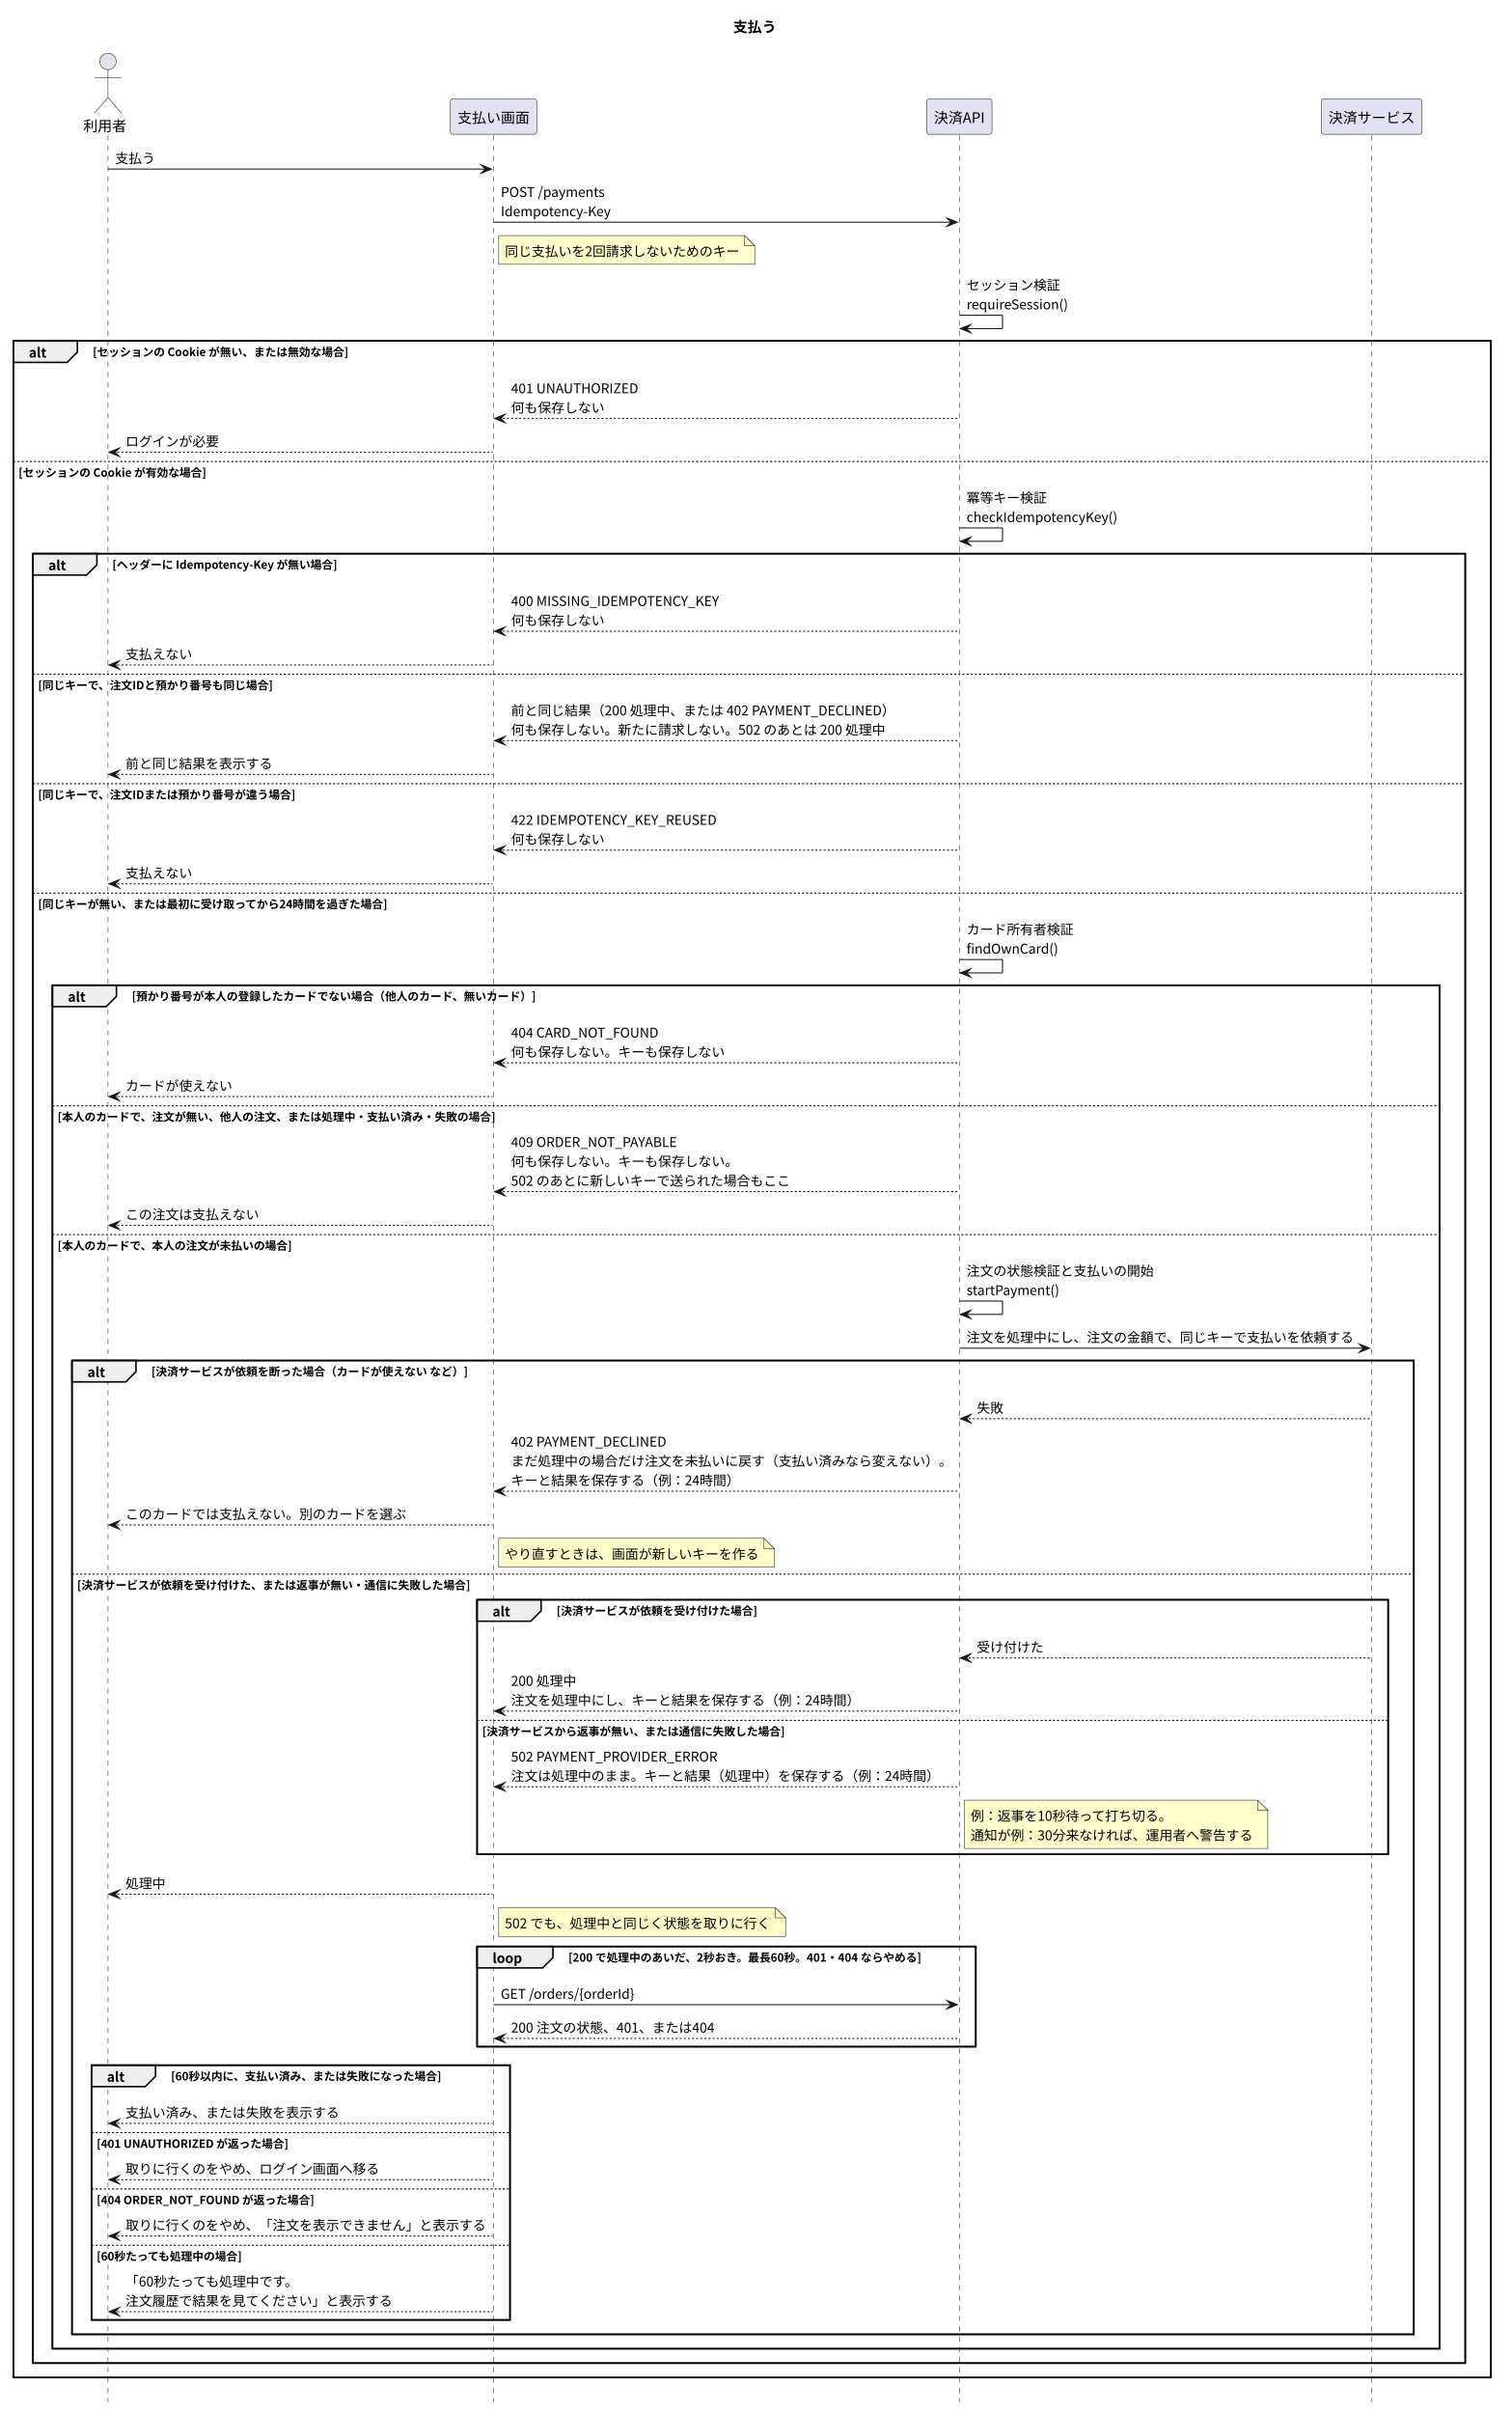
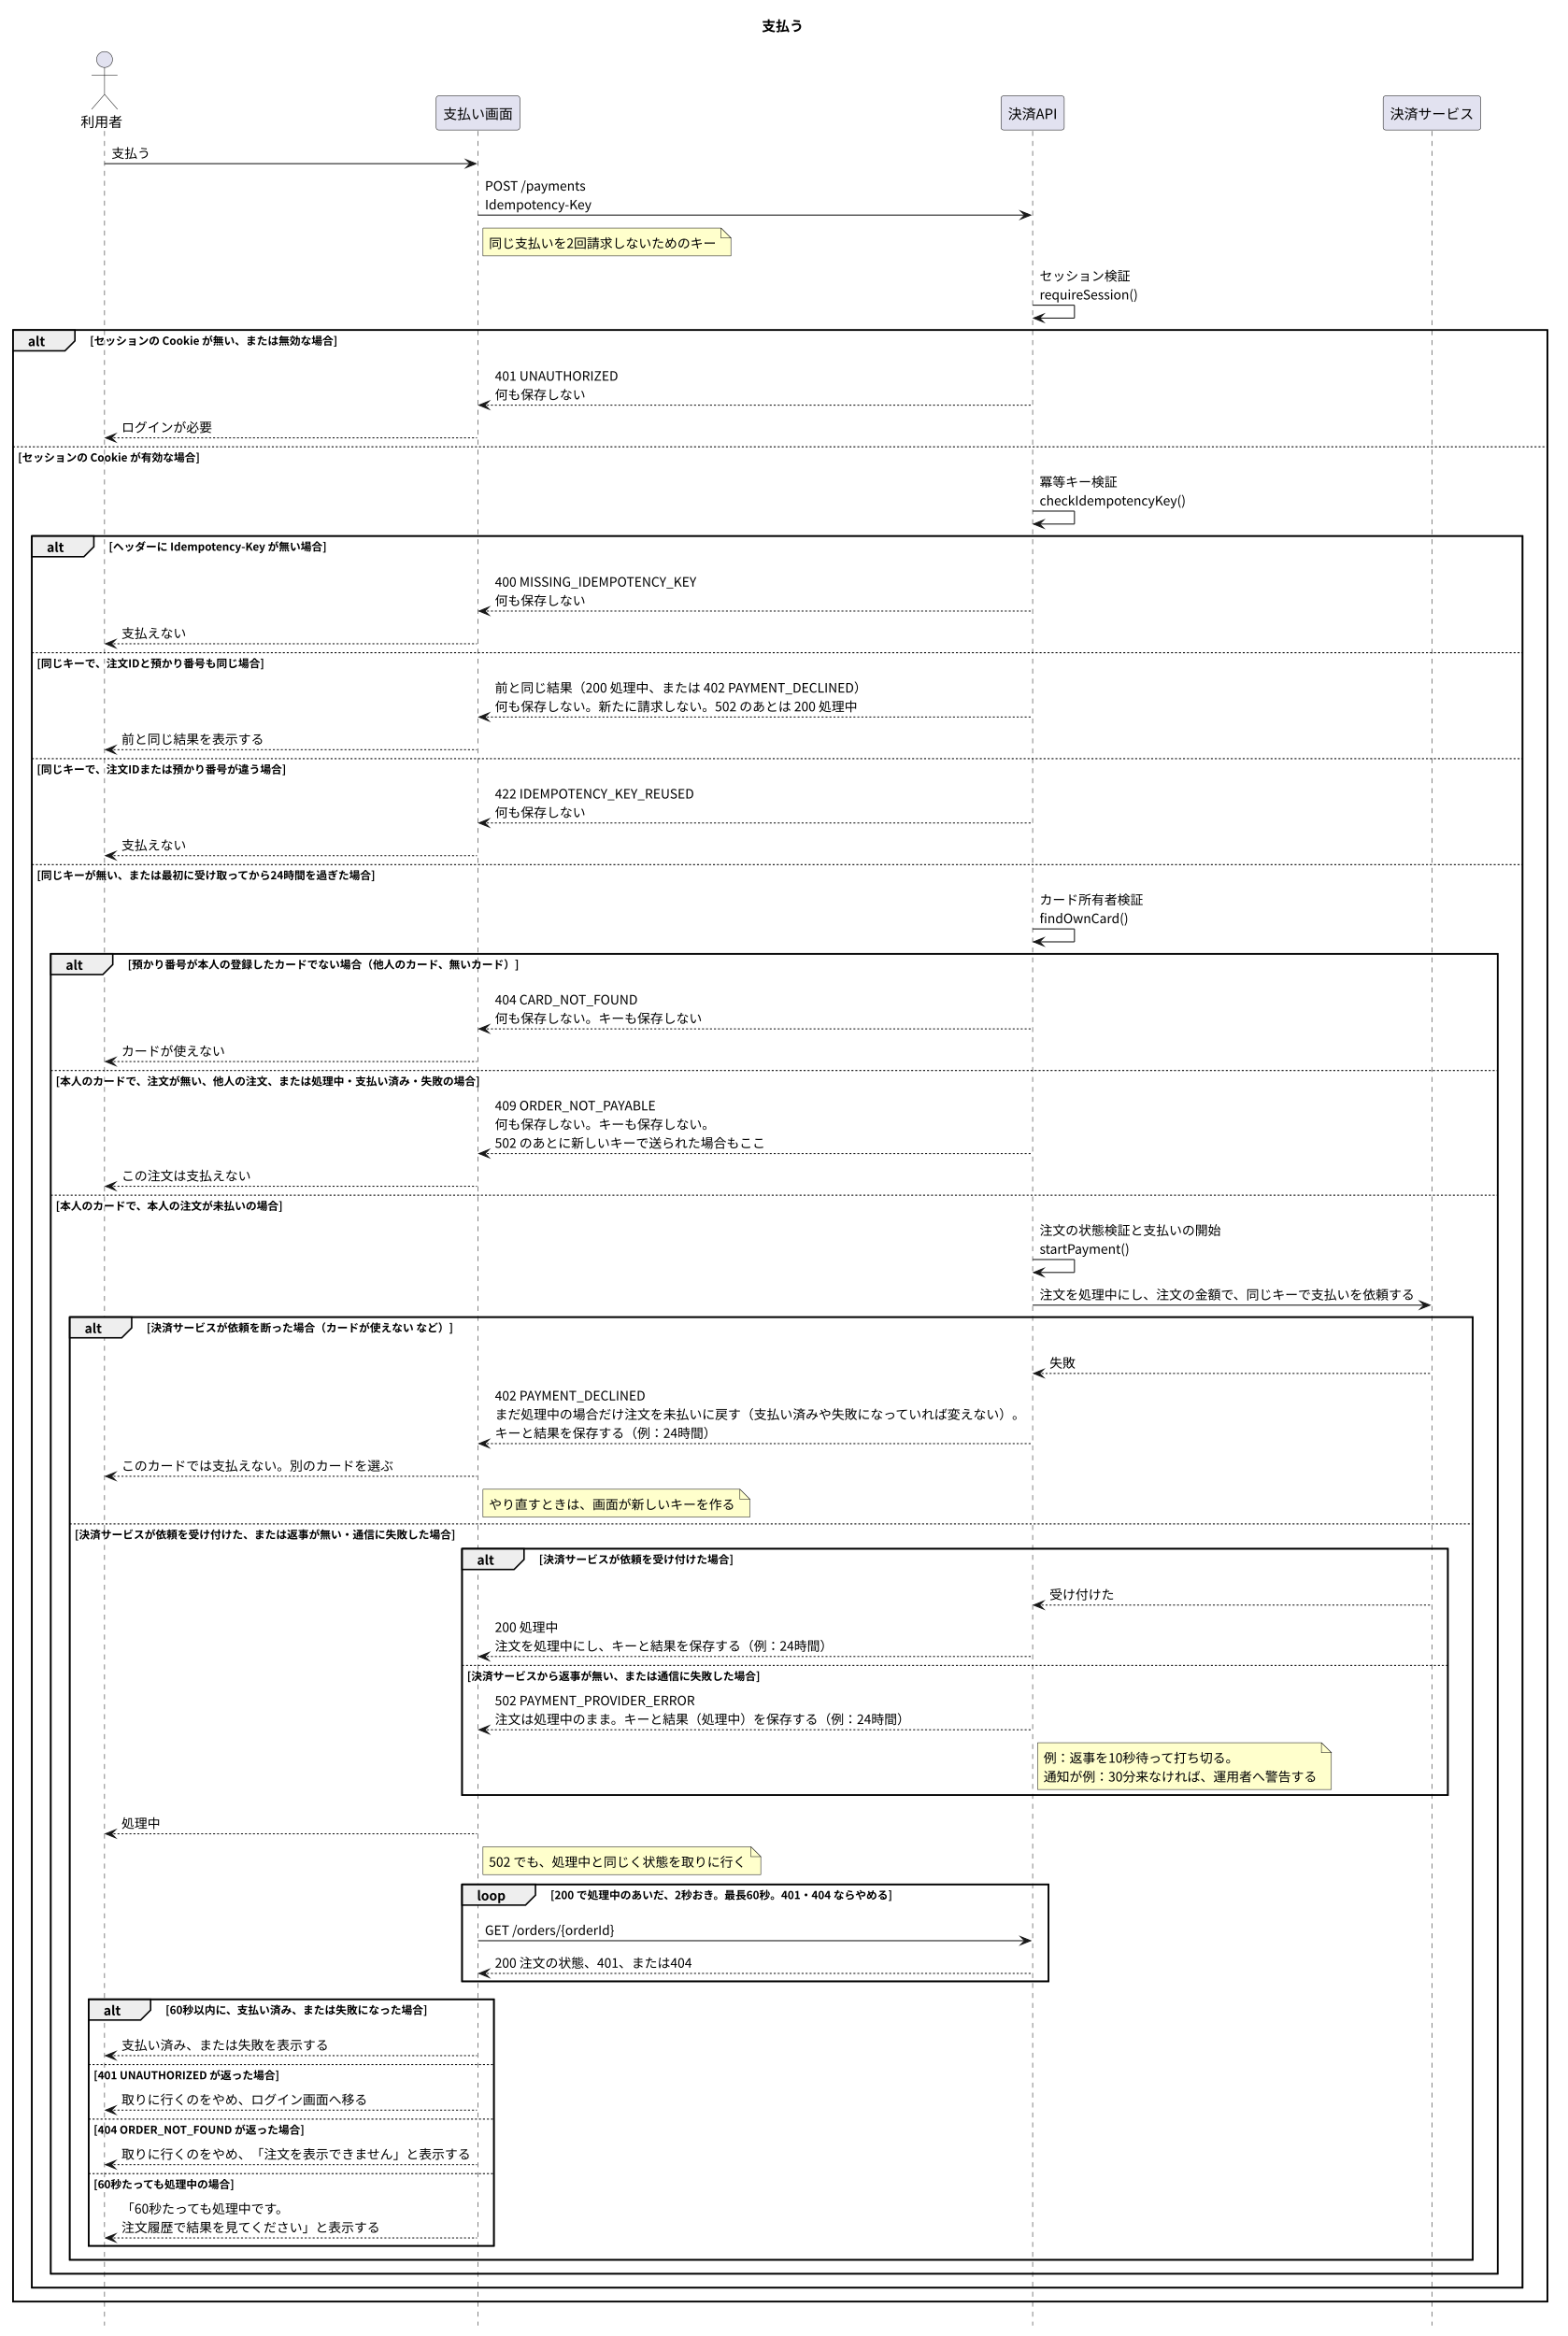
- <svg xmlns="http://www.w3.org/2000/svg" version="1.1" data-diagram-type="SEQUENCE" style="width:1470px;height:2346px;background:#FFFFFF;" width="1470px" height="2346px" viewBox="0 0 1470 2346" zoomAndPan="magnify" preserveAspectRatio="none" contentStyleType="text/css">
+ <svg xmlns="http://www.w3.org/2000/svg" version="1.1" data-diagram-type="SEQUENCE" style="width:1574px;height:2346px;background:#FFFFFF;" width="1574px" height="2346px" viewBox="0 0 1574 2346" zoomAndPan="magnify" preserveAspectRatio="none" contentStyleType="text/css">
  <defs />
  <g font-family="sans-serif" lengthAdjust="spacing">
    <g class="title" data-source-line="7">
-       <text x="713.001" y="31.24" fill="#000" font-size="14" textLength="42" font-weight="700" font-family="'Noto Sans CJK JP'">支払う</text>
-     </g>
-     <rect x="13" y="331.488" width="1437.001" height="1980.023" fill="none" style="stroke:#000;stroke-width:1.5;" />
-     <rect x="32" y="538.288" width="1393.001" height="1759.223" fill="none" style="stroke:#000;stroke-width:1.5;" />
-     <rect x="51" y="957.888" width="1349.001" height="1325.623" fill="none" style="stroke:#000;stroke-width:1.5;" />
-     <rect x="70" y="1322.735" width="1305.001" height="946.775" fill="none" style="stroke:#000;stroke-width:1.5;" />
-     <rect x="464" y="1555.359" width="886.001" height="247.448" fill="none" style="stroke:#000;stroke-width:1.5;" />
-     <rect x="464" y="1892.455" width="485" height="97.4" fill="none" style="stroke:#000;stroke-width:1.5;" />
+       <text x="765.001" y="31.24" fill="#000" font-size="14" textLength="42" font-weight="700" font-family="'Noto Sans CJK JP'">支払う</text>
+     </g>
+     <rect x="13" y="331.488" width="1541.001" height="1980.023" fill="none" style="stroke:#000;stroke-width:1.5;" />
+     <rect x="32" y="538.288" width="1497.001" height="1759.223" fill="none" style="stroke:#000;stroke-width:1.5;" />
+     <rect x="51" y="957.888" width="1453.001" height="1325.623" fill="none" style="stroke:#000;stroke-width:1.5;" />
+     <rect x="70" y="1322.735" width="1409.001" height="946.775" fill="none" style="stroke:#000;stroke-width:1.5;" />
+     <rect x="464" y="1555.359" width="990.001" height="247.448" fill="none" style="stroke:#000;stroke-width:1.5;" />
+     <rect x="464" y="1892.455" width="589" height="97.4" fill="none" style="stroke:#000;stroke-width:1.5;" />
    <rect x="89" y="2007.855" width="407" height="247.656" fill="none" style="stroke:#000;stroke-width:1.5;" />
    <g class="participant-lifeline" data-qualified-name="User" data-entity-uid="part1" id="part1-lifeline" data-source-line="9">
      <g>
        <rect x="101.5" y="131.544" width="8" height="2203.967" fill="#000" fill-opacity="0" />
        <line x1="105" y1="131.544" x2="105" y2="2335.511" style="stroke:#181818;stroke-width:0.5;stroke-dasharray:5,5;" />
      </g>
    </g>
    <g class="participant-lifeline" data-qualified-name="Screen" data-entity-uid="part2" id="part2-lifeline" data-source-line="10">
      <g>
        <rect x="476.5" y="131.544" width="8" height="2203.967" fill="#000" fill-opacity="0" />
        <line x1="480" y1="131.544" x2="480" y2="2335.511" style="stroke:#181818;stroke-width:0.5;stroke-dasharray:5,5;" />
      </g>
    </g>
    <g class="participant-lifeline" data-qualified-name="API" data-entity-uid="part3" id="part3-lifeline" data-source-line="11">
      <g>
-         <rect x="929.501" y="131.544" width="8" height="2203.967" fill="#000" fill-opacity="0" />
-         <line x1="933.001" y1="131.544" x2="933.001" y2="2335.511" style="stroke:#181818;stroke-width:0.5;stroke-dasharray:5,5;" />
+         <rect x="1033.501" y="131.544" width="8" height="2203.967" fill="#000" fill-opacity="0" />
+         <line x1="1037.001" y1="131.544" x2="1037.001" y2="2335.511" style="stroke:#181818;stroke-width:0.5;stroke-dasharray:5,5;" />
      </g>
    </g>
    <g class="participant-lifeline" data-qualified-name="PSP" data-entity-uid="part4" id="part4-lifeline" data-source-line="12">
      <g>
-         <rect x="1330.501" y="131.544" width="8" height="2203.967" fill="#000" fill-opacity="0" />
-         <line x1="1334.001" y1="131.544" x2="1334.001" y2="2335.511" style="stroke:#181818;stroke-width:0.5;stroke-dasharray:5,5;" />
+         <rect x="1434.501" y="131.544" width="8" height="2203.967" fill="#000" fill-opacity="0" />
+         <line x1="1438.001" y1="131.544" x2="1438.001" y2="2335.511" style="stroke:#181818;stroke-width:0.5;stroke-dasharray:5,5;" />
      </g>
    </g>
    <g class="participant participant-head" data-qualified-name="User" data-entity-uid="part1" id="part1-head" data-source-line="9">
      <text x="81" y="127.512" fill="#000" font-size="14" textLength="42" font-family="'Noto Sans CJK JP'">利用者</text>
      <ellipse cx="105" cy="59.772" rx="8" ry="8" fill="#E2E2F0" style="stroke:#181818;stroke-width:0.5;" />
      <path d="M105,67.772 L105,94.772 M92,75.772 L118,75.772 M105,94.772 L92,109.772 M105,94.772 L118,109.772" style="stroke:#181818;stroke-width:0.5;" fill="none" />
    </g>
    <g class="participant participant-head" data-qualified-name="Screen" data-entity-uid="part2" id="part2-head" data-source-line="10">
      <rect x="438" y="96.272" width="84" height="34.272" fill="#E2E2F0" style="stroke:#181818;stroke-width:0.5;" rx="2.5" ry="2.5" />
      <text x="445" y="119.512" fill="#000" font-size="14" textLength="70" font-family="'Noto Sans CJK JP'">支払い画面</text>
    </g>
    <g class="participant participant-head" data-qualified-name="API" data-entity-uid="part3" id="part3-head" data-source-line="11">
-       <rect x="901.263" y="96.272" width="63.476" height="34.272" fill="#E2E2F0" style="stroke:#181818;stroke-width:0.5;" rx="2.5" ry="2.5" />
-       <text x="908.263" y="119.512" fill="#000" font-size="14" textLength="49.476" font-family="'Noto Sans CJK JP'">決済API</text>
+       <rect x="1005.263" y="96.272" width="63.476" height="34.272" fill="#E2E2F0" style="stroke:#181818;stroke-width:0.5;" rx="2.5" ry="2.5" />
+       <text x="1012.263" y="119.512" fill="#000" font-size="14" textLength="49.476" font-family="'Noto Sans CJK JP'">決済API</text>
    </g>
    <g class="participant participant-head" data-qualified-name="PSP" data-entity-uid="part4" id="part4-head" data-source-line="12">
-       <rect x="1285.001" y="96.272" width="98" height="34.272" fill="#E2E2F0" style="stroke:#181818;stroke-width:0.5;" rx="2.5" ry="2.5" />
-       <text x="1292.001" y="119.512" fill="#000" font-size="14" textLength="84" font-family="'Noto Sans CJK JP'">決済サービス</text>
+       <rect x="1389.001" y="96.272" width="98" height="34.272" fill="#E2E2F0" style="stroke:#181818;stroke-width:0.5;" rx="2.5" ry="2.5" />
+       <text x="1396.001" y="119.512" fill="#000" font-size="14" textLength="84" font-family="'Noto Sans CJK JP'">決済サービス</text>
    </g>
    <g class="message" data-entity-1="part1" data-entity-2="part2" id="msg1" data-source-line="14">
      <polygon points="468,160.368,478,164.368,468,168.368,472,164.368" fill="#181818" style="stroke:#181818;stroke-width:1;stroke-linejoin:miter;stroke-miterlimit:10;" />
      <line x1="105" y1="164.368" x2="474" y2="164.368" style="stroke:#181818;stroke-width:1;" />
      <text x="112" y="158.624" fill="#000" font-size="13" textLength="39" font-family="'Noto Sans CJK JP'">支払う</text>
    </g>
    <g class="message" data-entity-1="part2" data-entity-2="part3" id="msg2" data-source-line="15">
-       <polygon points="921.001,212.016,931.001,216.016,921.001,220.016,925.001,216.016" fill="#181818" style="stroke:#181818;stroke-width:1;stroke-linejoin:miter;stroke-miterlimit:10;" />
-       <line x1="480" y1="216.016" x2="927.001" y2="216.016" style="stroke:#181818;stroke-width:1;" />
+       <polygon points="1025.001,212.016,1035.001,216.016,1025.001,220.016,1029.001,216.016" fill="#181818" style="stroke:#181818;stroke-width:1;stroke-linejoin:miter;stroke-miterlimit:10;" />
+       <line x1="480" y1="216.016" x2="1031.001" y2="216.016" style="stroke:#181818;stroke-width:1;" />
      <text x="487" y="191.448" fill="#000" font-size="13" textLength="101.725" font-family="'Noto Sans CJK JP'">POST /payments</text>
      <text x="487" y="210.272" fill="#000" font-size="13" textLength="107.367" font-family="'Noto Sans CJK JP'">Idempotency-Key</text>
    </g>
    <path d="M485,229.016 L485,257.016 L734,257.016 L734,239.016 L724,229.016 L485,229.016" style="stroke:#181818;stroke-width:0.5;" fill="#FFC" />
    <path d="M724,229.016 L724,239.016 L734,239.016 L724,229.016" style="stroke:#181818;stroke-width:0.5;" fill="#FFC" />
    <text x="491" y="249.096" fill="#000" font-size="13" textLength="228.215" font-family="'Noto Sans CJK JP'">同じ支払いを2回請求しないためのキー</text>
    <g class="message" data-entity-1="part3" data-entity-2="part3" id="msg3" data-source-line="17">
-       <line x1="933.001" y1="306.488" x2="975.001" y2="306.488" style="stroke:#181818;stroke-width:1;" />
-       <line x1="975.001" y1="306.488" x2="975.001" y2="319.488" style="stroke:#181818;stroke-width:1;" />
-       <line x1="934.001" y1="319.488" x2="975.001" y2="319.488" style="stroke:#181818;stroke-width:1;" />
-       <polygon points="944.001,315.488,934.001,319.488,944.001,323.488,940.001,319.488" fill="#181818" style="stroke:#181818;stroke-width:1;stroke-linejoin:miter;stroke-miterlimit:10;" />
-       <text x="940.001" y="281.92" fill="#000" font-size="13" textLength="91" font-family="'Noto Sans CJK JP'">セッション検証</text>
-       <text x="940.001" y="300.744" fill="#000" font-size="13" textLength="99.307" font-family="'Noto Sans CJK JP'">requireSession()</text>
+       <line x1="1037.001" y1="306.488" x2="1079.001" y2="306.488" style="stroke:#181818;stroke-width:1;" />
+       <line x1="1079.001" y1="306.488" x2="1079.001" y2="319.488" style="stroke:#181818;stroke-width:1;" />
+       <line x1="1038.001" y1="319.488" x2="1079.001" y2="319.488" style="stroke:#181818;stroke-width:1;" />
+       <polygon points="1048.001,315.488,1038.001,319.488,1048.001,323.488,1044.001,319.488" fill="#181818" style="stroke:#181818;stroke-width:1;stroke-linejoin:miter;stroke-miterlimit:10;" />
+       <text x="1044.001" y="281.92" fill="#000" font-size="13" textLength="91" font-family="'Noto Sans CJK JP'">セッション検証</text>
+       <text x="1044.001" y="300.744" fill="#000" font-size="13" textLength="99.307" font-family="'Noto Sans CJK JP'">requireSession()</text>
    </g>
    <path d="M13,331.488 L75.251,331.488 L75.251,342.312 L65.251,352.312 L13,352.312 L13,331.488" style="stroke:#000;stroke-width:1.5;" fill="#EEE" />
-     <rect x="13" y="331.488" width="1437.001" height="1980.023" fill="none" style="stroke:#000;stroke-width:1.5;" />
+     <rect x="13" y="331.488" width="1541.001" height="1980.023" fill="none" style="stroke:#000;stroke-width:1.5;" />
    <text x="28" y="347.568" fill="#000" font-size="13" textLength="17.251" font-weight="700" font-family="'Noto Sans CJK JP'">alt</text>
    <text x="90.251" y="346.248" fill="#000" font-size="11" textLength="248.675" font-weight="700" font-family="'Noto Sans CJK JP'">[セッションの Cookie が無い、または無効な場合]</text>
    <g class="message" data-entity-1="part3" data-entity-2="part2" id="msg4" data-source-line="19">
      <polygon points="491,402.888,481,406.888,491,410.888,487,406.888" fill="#181818" style="stroke:#181818;stroke-width:1;stroke-linejoin:miter;stroke-miterlimit:10;" />
-       <line x1="485" y1="406.888" x2="932.001" y2="406.888" style="stroke:#181818;stroke-width:1;stroke-dasharray:2,2;" />
+       <line x1="485" y1="406.888" x2="1036.001" y2="406.888" style="stroke:#181818;stroke-width:1;stroke-dasharray:2,2;" />
      <text x="497" y="382.32" fill="#000" font-size="13" textLength="124.007" font-family="'Noto Sans CJK JP'">401 UNAUTHORIZED</text>
      <text x="497" y="401.144" fill="#000" font-size="13" textLength="91" font-family="'Noto Sans CJK JP'">何も保存しない</text>
    </g>
    <g class="message" data-entity-1="part2" data-entity-2="part1" id="msg5" data-source-line="20">
      <polygon points="116,435.712,106,439.712,116,443.712,112,439.712" fill="#181818" style="stroke:#181818;stroke-width:1;stroke-linejoin:miter;stroke-miterlimit:10;" />
      <line x1="110" y1="439.712" x2="479" y2="439.712" style="stroke:#181818;stroke-width:1;stroke-dasharray:2,2;" />
      <text x="122" y="433.968" fill="#000" font-size="13" textLength="91" font-family="'Noto Sans CJK JP'">ログインが必要</text>
    </g>
-     <line x1="13" y1="448.712" x2="1450.001" y2="448.712" style="stroke:#000;stroke-width:1;stroke-dasharray:2,2;" />
+     <line x1="13" y1="448.712" x2="1554.001" y2="448.712" style="stroke:#000;stroke-width:1;stroke-dasharray:2,2;" />
    <text x="18" y="463.472" fill="#000" font-size="11" textLength="182.676" font-weight="700" font-family="'Noto Sans CJK JP'">[セッションの Cookie が有効な場合]</text>
    <g class="message" data-entity-1="part3" data-entity-2="part3" id="msg6" data-source-line="22">
-       <line x1="933.001" y1="513.288" x2="975.001" y2="513.288" style="stroke:#181818;stroke-width:1;" />
-       <line x1="975.001" y1="513.288" x2="975.001" y2="526.288" style="stroke:#181818;stroke-width:1;" />
-       <line x1="934.001" y1="526.288" x2="975.001" y2="526.288" style="stroke:#181818;stroke-width:1;" />
-       <polygon points="944.001,522.288,934.001,526.288,944.001,530.288,940.001,526.288" fill="#181818" style="stroke:#181818;stroke-width:1;stroke-linejoin:miter;stroke-miterlimit:10;" />
-       <text x="940.001" y="488.72" fill="#000" font-size="13" textLength="78" font-family="'Noto Sans CJK JP'">冪等キー検証</text>
-       <text x="940.001" y="507.544" fill="#000" font-size="13" textLength="147.173" font-family="'Noto Sans CJK JP'">checkIdempotencyKey()</text>
+       <line x1="1037.001" y1="513.288" x2="1079.001" y2="513.288" style="stroke:#181818;stroke-width:1;" />
+       <line x1="1079.001" y1="513.288" x2="1079.001" y2="526.288" style="stroke:#181818;stroke-width:1;" />
+       <line x1="1038.001" y1="526.288" x2="1079.001" y2="526.288" style="stroke:#181818;stroke-width:1;" />
+       <polygon points="1048.001,522.288,1038.001,526.288,1048.001,530.288,1044.001,526.288" fill="#181818" style="stroke:#181818;stroke-width:1;stroke-linejoin:miter;stroke-miterlimit:10;" />
+       <text x="1044.001" y="488.72" fill="#000" font-size="13" textLength="78" font-family="'Noto Sans CJK JP'">冪等キー検証</text>
+       <text x="1044.001" y="507.544" fill="#000" font-size="13" textLength="147.173" font-family="'Noto Sans CJK JP'">checkIdempotencyKey()</text>
    </g>
    <path d="M32,538.288 L94.251,538.288 L94.251,549.112 L84.251,559.112 L32,559.112 L32,538.288" style="stroke:#000;stroke-width:1.5;" fill="#EEE" />
-     <rect x="32" y="538.288" width="1393.001" height="1759.223" fill="none" style="stroke:#000;stroke-width:1.5;" />
+     <rect x="32" y="538.288" width="1497.001" height="1759.223" fill="none" style="stroke:#000;stroke-width:1.5;" />
    <text x="47" y="554.368" fill="#000" font-size="13" textLength="17.251" font-weight="700" font-family="'Noto Sans CJK JP'">alt</text>
    <text x="109.251" y="553.048" fill="#000" font-size="11" textLength="219.492" font-weight="700" font-family="'Noto Sans CJK JP'">[ヘッダーに Idempotency-Key が無い場合]</text>
    <g class="message" data-entity-1="part3" data-entity-2="part2" id="msg7" data-source-line="24">
      <polygon points="491,609.688,481,613.688,491,617.688,487,613.688" fill="#181818" style="stroke:#181818;stroke-width:1;stroke-linejoin:miter;stroke-miterlimit:10;" />
-       <line x1="485" y1="613.688" x2="932.001" y2="613.688" style="stroke:#181818;stroke-width:1;stroke-dasharray:2,2;" />
+       <line x1="485" y1="613.688" x2="1036.001" y2="613.688" style="stroke:#181818;stroke-width:1;stroke-dasharray:2,2;" />
      <text x="497" y="589.12" fill="#000" font-size="13" textLength="202.956" font-family="'Noto Sans CJK JP'">400 MISSING_IDEMPOTENCY_KEY</text>
      <text x="497" y="607.944" fill="#000" font-size="13" textLength="91" font-family="'Noto Sans CJK JP'">何も保存しない</text>
    </g>
    <g class="message" data-entity-1="part2" data-entity-2="part1" id="msg8" data-source-line="25">
      <polygon points="116,642.512,106,646.512,116,650.512,112,646.512" fill="#181818" style="stroke:#181818;stroke-width:1;stroke-linejoin:miter;stroke-miterlimit:10;" />
      <line x1="110" y1="646.512" x2="479" y2="646.512" style="stroke:#181818;stroke-width:1;stroke-dasharray:2,2;" />
      <text x="122" y="640.768" fill="#000" font-size="13" textLength="65" font-family="'Noto Sans CJK JP'">支払えない</text>
    </g>
-     <line x1="32" y1="655.512" x2="1425.001" y2="655.512" style="stroke:#000;stroke-width:1;stroke-dasharray:2,2;" />
+     <line x1="32" y1="655.512" x2="1529.001" y2="655.512" style="stroke:#000;stroke-width:1;stroke-dasharray:2,2;" />
    <text x="37" y="670.272" fill="#000" font-size="11" textLength="228.798" font-weight="700" font-family="'Noto Sans CJK JP'">[同じキーで、注文IDと預かり番号も同じ場合]</text>
    <g class="message" data-entity-1="part3" data-entity-2="part2" id="msg9" data-source-line="27">
      <polygon points="491,716.088,481,720.088,491,724.088,487,720.088" fill="#181818" style="stroke:#181818;stroke-width:1;stroke-linejoin:miter;stroke-miterlimit:10;" />
-       <line x1="485" y1="720.088" x2="932.001" y2="720.088" style="stroke:#181818;stroke-width:1;stroke-dasharray:2,2;" />
+       <line x1="485" y1="720.088" x2="1036.001" y2="720.088" style="stroke:#181818;stroke-width:1;stroke-dasharray:2,2;" />
      <text x="497" y="695.52" fill="#000" font-size="13" textLength="374.491" font-family="'Noto Sans CJK JP'">前と同じ結果（200 処理中、または 402 PAYMENT_DECLINED）</text>
      <text x="497" y="714.344" fill="#000" font-size="13" textLength="364.026" font-family="'Noto Sans CJK JP'">何も保存しない。新たに請求しない。502 のあとは 200 処理中</text>
    </g>
    <g class="message" data-entity-1="part2" data-entity-2="part1" id="msg10" data-source-line="28">
      <polygon points="116,748.912,106,752.912,116,756.912,112,752.912" fill="#181818" style="stroke:#181818;stroke-width:1;stroke-linejoin:miter;stroke-miterlimit:10;" />
      <line x1="110" y1="752.912" x2="479" y2="752.912" style="stroke:#181818;stroke-width:1;stroke-dasharray:2,2;" />
      <text x="122" y="747.168" fill="#000" font-size="13" textLength="143" font-family="'Noto Sans CJK JP'">前と同じ結果を表示する</text>
    </g>
-     <line x1="32" y1="761.912" x2="1425.001" y2="761.912" style="stroke:#000;stroke-width:1;stroke-dasharray:2,2;" />
+     <line x1="32" y1="761.912" x2="1529.001" y2="761.912" style="stroke:#000;stroke-width:1;stroke-dasharray:2,2;" />
    <text x="37" y="776.672" fill="#000" font-size="11" textLength="250.798" font-weight="700" font-family="'Noto Sans CJK JP'">[同じキーで、注文IDまたは預かり番号が違う場合]</text>
    <g class="message" data-entity-1="part3" data-entity-2="part2" id="msg11" data-source-line="30">
      <polygon points="491,822.488,481,826.488,491,830.488,487,826.488" fill="#181818" style="stroke:#181818;stroke-width:1;stroke-linejoin:miter;stroke-miterlimit:10;" />
-       <line x1="485" y1="826.488" x2="932.001" y2="826.488" style="stroke:#181818;stroke-width:1;stroke-dasharray:2,2;" />
+       <line x1="485" y1="826.488" x2="1036.001" y2="826.488" style="stroke:#181818;stroke-width:1;stroke-dasharray:2,2;" />
      <text x="497" y="801.92" fill="#000" font-size="13" textLength="200.564" font-family="'Noto Sans CJK JP'">422 IDEMPOTENCY_KEY_REUSED</text>
      <text x="497" y="820.744" fill="#000" font-size="13" textLength="91" font-family="'Noto Sans CJK JP'">何も保存しない</text>
    </g>
    <g class="message" data-entity-1="part2" data-entity-2="part1" id="msg12" data-source-line="31">
      <polygon points="116,855.312,106,859.312,116,863.312,112,859.312" fill="#181818" style="stroke:#181818;stroke-width:1;stroke-linejoin:miter;stroke-miterlimit:10;" />
      <line x1="110" y1="859.312" x2="479" y2="859.312" style="stroke:#181818;stroke-width:1;stroke-dasharray:2,2;" />
      <text x="122" y="853.568" fill="#000" font-size="13" textLength="65" font-family="'Noto Sans CJK JP'">支払えない</text>
    </g>
-     <line x1="32" y1="868.312" x2="1425.001" y2="868.312" style="stroke:#000;stroke-width:1;stroke-dasharray:2,2;" />
+     <line x1="32" y1="868.312" x2="1529.001" y2="868.312" style="stroke:#000;stroke-width:1;stroke-dasharray:2,2;" />
    <text x="37" y="883.071" fill="#000" font-size="11" textLength="340.294" font-weight="700" font-family="'Noto Sans CJK JP'">[同じキーが無い、または最初に受け取ってから24時間を過ぎた場合]</text>
    <g class="message" data-entity-1="part3" data-entity-2="part3" id="msg13" data-source-line="33">
-       <line x1="933.001" y1="932.888" x2="975.001" y2="932.888" style="stroke:#181818;stroke-width:1;" />
-       <line x1="975.001" y1="932.888" x2="975.001" y2="945.888" style="stroke:#181818;stroke-width:1;" />
-       <line x1="934.001" y1="945.888" x2="975.001" y2="945.888" style="stroke:#181818;stroke-width:1;" />
-       <polygon points="944.001,941.888,934.001,945.888,944.001,949.888,940.001,945.888" fill="#181818" style="stroke:#181818;stroke-width:1;stroke-linejoin:miter;stroke-miterlimit:10;" />
-       <text x="940.001" y="908.319" fill="#000" font-size="13" textLength="104" font-family="'Noto Sans CJK JP'">カード所有者検証</text>
-       <text x="940.001" y="927.144" fill="#000" font-size="13" textLength="89.297" font-family="'Noto Sans CJK JP'">findOwnCard()</text>
+       <line x1="1037.001" y1="932.888" x2="1079.001" y2="932.888" style="stroke:#181818;stroke-width:1;" />
+       <line x1="1079.001" y1="932.888" x2="1079.001" y2="945.888" style="stroke:#181818;stroke-width:1;" />
+       <line x1="1038.001" y1="945.888" x2="1079.001" y2="945.888" style="stroke:#181818;stroke-width:1;" />
+       <polygon points="1048.001,941.888,1038.001,945.888,1048.001,949.888,1044.001,945.888" fill="#181818" style="stroke:#181818;stroke-width:1;stroke-linejoin:miter;stroke-miterlimit:10;" />
+       <text x="1044.001" y="908.319" fill="#000" font-size="13" textLength="104" font-family="'Noto Sans CJK JP'">カード所有者検証</text>
+       <text x="1044.001" y="927.144" fill="#000" font-size="13" textLength="89.297" font-family="'Noto Sans CJK JP'">findOwnCard()</text>
    </g>
    <path d="M51,957.888 L113.251,957.888 L113.251,968.712 L103.251,978.712 L51,978.712 L51,957.888" style="stroke:#000;stroke-width:1.5;" fill="#EEE" />
-     <rect x="51" y="957.888" width="1349.001" height="1325.623" fill="none" style="stroke:#000;stroke-width:1.5;" />
+     <rect x="51" y="957.888" width="1453.001" height="1325.623" fill="none" style="stroke:#000;stroke-width:1.5;" />
    <text x="66" y="973.968" fill="#000" font-size="13" textLength="17.251" font-weight="700" font-family="'Noto Sans CJK JP'">alt</text>
    <text x="128.251" y="972.647" fill="#000" font-size="11" textLength="393.313" font-weight="700" font-family="'Noto Sans CJK JP'">[預かり番号が本人の登録したカードでない場合（他人のカード、無いカード）]</text>
    <g class="message" data-entity-1="part3" data-entity-2="part2" id="msg14" data-source-line="35">
      <polygon points="491,1029.287,481,1033.287,491,1037.287,487,1033.287" fill="#181818" style="stroke:#181818;stroke-width:1;stroke-linejoin:miter;stroke-miterlimit:10;" />
-       <line x1="485" y1="1033.287" x2="932.001" y2="1033.287" style="stroke:#181818;stroke-width:1;stroke-dasharray:2,2;" />
+       <line x1="485" y1="1033.287" x2="1036.001" y2="1033.287" style="stroke:#181818;stroke-width:1;stroke-dasharray:2,2;" />
      <text x="497" y="1008.719" fill="#000" font-size="13" textLength="143.858" font-family="'Noto Sans CJK JP'">404 CARD_NOT_FOUND</text>
      <text x="497" y="1027.543" fill="#000" font-size="13" textLength="208" font-family="'Noto Sans CJK JP'">何も保存しない。キーも保存しない</text>
    </g>
    <g class="message" data-entity-1="part2" data-entity-2="part1" id="msg15" data-source-line="36">
      <polygon points="116,1062.111,106,1066.111,116,1070.111,112,1066.111" fill="#181818" style="stroke:#181818;stroke-width:1;stroke-linejoin:miter;stroke-miterlimit:10;" />
      <line x1="110" y1="1066.111" x2="479" y2="1066.111" style="stroke:#181818;stroke-width:1;stroke-dasharray:2,2;" />
      <text x="122" y="1060.367" fill="#000" font-size="13" textLength="104" font-family="'Noto Sans CJK JP'">カードが使えない</text>
    </g>
-     <line x1="51" y1="1075.111" x2="1400.001" y2="1075.111" style="stroke:#000;stroke-width:1;stroke-dasharray:2,2;" />
+     <line x1="51" y1="1075.111" x2="1504.001" y2="1075.111" style="stroke:#000;stroke-width:1;stroke-dasharray:2,2;" />
    <text x="56" y="1089.871" fill="#000" font-size="11" textLength="426.313" font-weight="700" font-family="'Noto Sans CJK JP'">[本人のカードで、注文が無い、他人の注文、または処理中・支払い済み・失敗の場合]</text>
    <g class="message" data-entity-1="part3" data-entity-2="part2" id="msg16" data-source-line="38">
      <polygon points="491,1154.511,481,1158.511,491,1162.511,487,1158.511" fill="#181818" style="stroke:#181818;stroke-width:1;stroke-linejoin:miter;stroke-miterlimit:10;" />
-       <line x1="485" y1="1158.511" x2="932.001" y2="1158.511" style="stroke:#181818;stroke-width:1;stroke-dasharray:2,2;" />
+       <line x1="485" y1="1158.511" x2="1036.001" y2="1158.511" style="stroke:#181818;stroke-width:1;stroke-dasharray:2,2;" />
      <text x="497" y="1115.119" fill="#000" font-size="13" textLength="162.877" font-family="'Noto Sans CJK JP'">409 ORDER_NOT_PAYABLE</text>
      <text x="497" y="1133.943" fill="#000" font-size="13" textLength="221" font-family="'Noto Sans CJK JP'">何も保存しない。キーも保存しない。</text>
      <text x="497" y="1152.767" fill="#000" font-size="13" textLength="271.557" font-family="'Noto Sans CJK JP'">502 のあとに新しいキーで送られた場合もここ</text>
    </g>
    <g class="message" data-entity-1="part2" data-entity-2="part1" id="msg17" data-source-line="39">
      <polygon points="116,1187.335,106,1191.335,116,1195.335,112,1191.335" fill="#181818" style="stroke:#181818;stroke-width:1;stroke-linejoin:miter;stroke-miterlimit:10;" />
      <line x1="110" y1="1191.335" x2="479" y2="1191.335" style="stroke:#181818;stroke-width:1;stroke-dasharray:2,2;" />
      <text x="122" y="1185.591" fill="#000" font-size="13" textLength="130" font-family="'Noto Sans CJK JP'">この注文は支払えない</text>
    </g>
-     <line x1="51" y1="1200.335" x2="1400.001" y2="1200.335" style="stroke:#000;stroke-width:1;stroke-dasharray:2,2;" />
+     <line x1="51" y1="1200.335" x2="1504.001" y2="1200.335" style="stroke:#000;stroke-width:1;stroke-dasharray:2,2;" />
    <text x="56" y="1215.095" fill="#000" font-size="11" textLength="228.314" font-weight="700" font-family="'Noto Sans CJK JP'">[本人のカードで、本人の注文が未払いの場合]</text>
    <g class="message" data-entity-1="part3" data-entity-2="part3" id="msg18" data-source-line="41">
-       <line x1="933.001" y1="1264.911" x2="975.001" y2="1264.911" style="stroke:#181818;stroke-width:1;" />
-       <line x1="975.001" y1="1264.911" x2="975.001" y2="1277.911" style="stroke:#181818;stroke-width:1;" />
-       <line x1="934.001" y1="1277.911" x2="975.001" y2="1277.911" style="stroke:#181818;stroke-width:1;" />
-       <polygon points="944.001,1273.911,934.001,1277.911,944.001,1281.911,940.001,1277.911" fill="#181818" style="stroke:#181818;stroke-width:1;stroke-linejoin:miter;stroke-miterlimit:10;" />
-       <text x="940.001" y="1240.343" fill="#000" font-size="13" textLength="182" font-family="'Noto Sans CJK JP'">注文の状態検証と支払いの開始</text>
-       <text x="940.001" y="1259.167" fill="#000" font-size="13" textLength="91.429" font-family="'Noto Sans CJK JP'">startPayment()</text>
+       <line x1="1037.001" y1="1264.911" x2="1079.001" y2="1264.911" style="stroke:#181818;stroke-width:1;" />
+       <line x1="1079.001" y1="1264.911" x2="1079.001" y2="1277.911" style="stroke:#181818;stroke-width:1;" />
+       <line x1="1038.001" y1="1277.911" x2="1079.001" y2="1277.911" style="stroke:#181818;stroke-width:1;" />
+       <polygon points="1048.001,1273.911,1038.001,1277.911,1048.001,1281.911,1044.001,1277.911" fill="#181818" style="stroke:#181818;stroke-width:1;stroke-linejoin:miter;stroke-miterlimit:10;" />
+       <text x="1044.001" y="1240.343" fill="#000" font-size="13" textLength="182" font-family="'Noto Sans CJK JP'">注文の状態検証と支払いの開始</text>
+       <text x="1044.001" y="1259.167" fill="#000" font-size="13" textLength="91.429" font-family="'Noto Sans CJK JP'">startPayment()</text>
    </g>
    <g class="message" data-entity-1="part3" data-entity-2="part4" id="msg19" data-source-line="42">
-       <polygon points="1322.001,1306.735,1332.001,1310.735,1322.001,1314.735,1326.001,1310.735" fill="#181818" style="stroke:#181818;stroke-width:1;stroke-linejoin:miter;stroke-miterlimit:10;" />
-       <line x1="933.001" y1="1310.735" x2="1328.001" y2="1310.735" style="stroke:#181818;stroke-width:1;" />
-       <text x="940.001" y="1304.991" fill="#000" font-size="13" textLength="377" font-family="'Noto Sans CJK JP'">注文を処理中にし、注文の金額で、同じキーで支払いを依頼する</text>
+       <polygon points="1426.001,1306.735,1436.001,1310.735,1426.001,1314.735,1430.001,1310.735" fill="#181818" style="stroke:#181818;stroke-width:1;stroke-linejoin:miter;stroke-miterlimit:10;" />
+       <line x1="1037.001" y1="1310.735" x2="1432.001" y2="1310.735" style="stroke:#181818;stroke-width:1;" />
+       <text x="1044.001" y="1304.991" fill="#000" font-size="13" textLength="377" font-family="'Noto Sans CJK JP'">注文を処理中にし、注文の金額で、同じキーで支払いを依頼する</text>
    </g>
    <path d="M70,1322.735 L132.251,1322.735 L132.251,1333.559 L122.251,1343.559 L70,1343.559 L70,1322.735" style="stroke:#000;stroke-width:1.5;" fill="#EEE" />
-     <rect x="70" y="1322.735" width="1305.001" height="946.775" fill="none" style="stroke:#000;stroke-width:1.5;" />
+     <rect x="70" y="1322.735" width="1409.001" height="946.775" fill="none" style="stroke:#000;stroke-width:1.5;" />
    <text x="85" y="1338.815" fill="#000" font-size="13" textLength="17.251" font-weight="700" font-family="'Noto Sans CJK JP'">alt</text>
    <text x="147.251" y="1337.495" fill="#000" font-size="11" textLength="307.811" font-weight="700" font-family="'Noto Sans CJK JP'">[決済サービスが依頼を断った場合（カードが使えない など）]</text>
    <g class="message" data-entity-1="part4" data-entity-2="part3" id="msg20" data-source-line="44">
-       <polygon points="944.001,1375.311,934.001,1379.311,944.001,1383.311,940.001,1379.311" fill="#181818" style="stroke:#181818;stroke-width:1;stroke-linejoin:miter;stroke-miterlimit:10;" />
-       <line x1="938.001" y1="1379.311" x2="1333.001" y2="1379.311" style="stroke:#181818;stroke-width:1;stroke-dasharray:2,2;" />
-       <text x="950.001" y="1373.567" fill="#000" font-size="13" textLength="26" font-family="'Noto Sans CJK JP'">失敗</text>
+       <polygon points="1048.001,1375.311,1038.001,1379.311,1048.001,1383.311,1044.001,1379.311" fill="#181818" style="stroke:#181818;stroke-width:1;stroke-linejoin:miter;stroke-miterlimit:10;" />
+       <line x1="1042.001" y1="1379.311" x2="1437.001" y2="1379.311" style="stroke:#181818;stroke-width:1;stroke-dasharray:2,2;" />
+       <text x="1054.001" y="1373.567" fill="#000" font-size="13" textLength="26" font-family="'Noto Sans CJK JP'">失敗</text>
    </g>
    <g class="message" data-entity-1="part3" data-entity-2="part2" id="msg21" data-source-line="45">
      <polygon points="491,1445.783,481,1449.783,491,1453.783,487,1449.783" fill="#181818" style="stroke:#181818;stroke-width:1;stroke-linejoin:miter;stroke-miterlimit:10;" />
-       <line x1="485" y1="1449.783" x2="932.001" y2="1449.783" style="stroke:#181818;stroke-width:1;stroke-dasharray:2,2;" />
+       <line x1="485" y1="1449.783" x2="1036.001" y2="1449.783" style="stroke:#181818;stroke-width:1;stroke-dasharray:2,2;" />
      <text x="497" y="1406.391" fill="#000" font-size="13" textLength="152.022" font-family="'Noto Sans CJK JP'">402 PAYMENT_DECLINED</text>
-       <text x="497" y="1425.215" fill="#000" font-size="13" textLength="429" font-family="'Noto Sans CJK JP'">まだ処理中の場合だけ注文を未払いに戻す（支払い済みなら変えない）。</text>
+       <text x="497" y="1425.215" fill="#000" font-size="13" textLength="533" font-family="'Noto Sans CJK JP'">まだ処理中の場合だけ注文を未払いに戻す（支払い済みや失敗になっていれば変えない）。</text>
      <text x="497" y="1444.039" fill="#000" font-size="13" textLength="222.43" font-family="'Noto Sans CJK JP'">キーと結果を保存する（例：24時間）</text>
    </g>
    <g class="message" data-entity-1="part2" data-entity-2="part1" id="msg22" data-source-line="46">
      <polygon points="116,1478.607,106,1482.607,116,1486.607,112,1482.607" fill="#181818" style="stroke:#181818;stroke-width:1;stroke-linejoin:miter;stroke-miterlimit:10;" />
      <line x1="110" y1="1482.607" x2="479" y2="1482.607" style="stroke:#181818;stroke-width:1;stroke-dasharray:2,2;" />
      <text x="122" y="1476.863" fill="#000" font-size="13" textLength="273" font-family="'Noto Sans CJK JP'">このカードでは支払えない。別のカードを選ぶ</text>
    </g>
    <path d="M485,1495.607 L485,1523.607 L753,1523.607 L753,1505.607 L743,1495.607 L485,1495.607" style="stroke:#181818;stroke-width:0.5;" fill="#FFC" />
    <path d="M743,1495.607 L743,1505.607 L753,1505.607 L743,1495.607" style="stroke:#181818;stroke-width:0.5;" fill="#FFC" />
    <text x="491" y="1515.687" fill="#000" font-size="13" textLength="247" font-family="'Noto Sans CJK JP'">やり直すときは、画面が新しいキーを作る</text>
-     <line x1="70" y1="1530.431" x2="1375.001" y2="1530.431" style="stroke:#000;stroke-width:1;stroke-dasharray:2,2;" />
+     <line x1="70" y1="1530.431" x2="1479.001" y2="1530.431" style="stroke:#000;stroke-width:1;stroke-dasharray:2,2;" />
    <text x="75" y="1545.191" fill="#000" font-size="11" textLength="382.313" font-weight="700" font-family="'Noto Sans CJK JP'">[決済サービスが依頼を受け付けた、または返事が無い・通信に失敗した場合]</text>
    <path d="M464,1555.359 L526.251,1555.359 L526.251,1566.183 L516.251,1576.183 L464,1576.183 L464,1555.359" style="stroke:#000;stroke-width:1.5;" fill="#EEE" />
-     <rect x="464" y="1555.359" width="886.001" height="247.448" fill="none" style="stroke:#000;stroke-width:1.5;" />
+     <rect x="464" y="1555.359" width="990.001" height="247.448" fill="none" style="stroke:#000;stroke-width:1.5;" />
    <text x="479" y="1571.439" fill="#000" font-size="13" textLength="17.251" font-weight="700" font-family="'Noto Sans CJK JP'">alt</text>
    <text x="541.251" y="1570.119" fill="#000" font-size="11" textLength="195.315" font-weight="700" font-family="'Noto Sans CJK JP'">[決済サービスが依頼を受け付けた場合]</text>
    <g class="message" data-entity-1="part4" data-entity-2="part3" id="msg23" data-source-line="50">
-       <polygon points="944.001,1607.935,934.001,1611.935,944.001,1615.935,940.001,1611.935" fill="#181818" style="stroke:#181818;stroke-width:1;stroke-linejoin:miter;stroke-miterlimit:10;" />
-       <line x1="938.001" y1="1611.935" x2="1333.001" y2="1611.935" style="stroke:#181818;stroke-width:1;stroke-dasharray:2,2;" />
-       <text x="950.001" y="1606.191" fill="#000" font-size="13" textLength="65" font-family="'Noto Sans CJK JP'">受け付けた</text>
+       <polygon points="1048.001,1607.935,1038.001,1611.935,1048.001,1615.935,1044.001,1611.935" fill="#181818" style="stroke:#181818;stroke-width:1;stroke-linejoin:miter;stroke-miterlimit:10;" />
+       <line x1="1042.001" y1="1611.935" x2="1437.001" y2="1611.935" style="stroke:#181818;stroke-width:1;stroke-dasharray:2,2;" />
+       <text x="1054.001" y="1606.191" fill="#000" font-size="13" textLength="65" font-family="'Noto Sans CJK JP'">受け付けた</text>
    </g>
    <g class="message" data-entity-1="part3" data-entity-2="part2" id="msg24" data-source-line="51">
      <polygon points="491,1659.583,481,1663.583,491,1667.583,487,1663.583" fill="#181818" style="stroke:#181818;stroke-width:1;stroke-linejoin:miter;stroke-miterlimit:10;" />
-       <line x1="485" y1="1663.583" x2="932.001" y2="1663.583" style="stroke:#181818;stroke-width:1;stroke-dasharray:2,2;" />
+       <line x1="485" y1="1663.583" x2="1036.001" y2="1663.583" style="stroke:#181818;stroke-width:1;stroke-dasharray:2,2;" />
      <text x="497" y="1639.015" fill="#000" font-size="13" textLength="63.557" font-family="'Noto Sans CJK JP'">200 処理中</text>
      <text x="497" y="1657.839" fill="#000" font-size="13" textLength="339.43" font-family="'Noto Sans CJK JP'">注文を処理中にし、キーと結果を保存する（例：24時間）</text>
    </g>
-     <line x1="464" y1="1672.583" x2="1350.001" y2="1672.583" style="stroke:#000;stroke-width:1;stroke-dasharray:2,2;" />
+     <line x1="464" y1="1672.583" x2="1454.001" y2="1672.583" style="stroke:#000;stroke-width:1;stroke-dasharray:2,2;" />
    <text x="469" y="1687.343" fill="#000" font-size="11" textLength="294.314" font-weight="700" font-family="'Noto Sans CJK JP'">[決済サービスから返事が無い、または通信に失敗した場合]</text>
    <g class="message" data-entity-1="part3" data-entity-2="part2" id="msg25" data-source-line="53">
      <polygon points="491,1733.159,481,1737.159,491,1741.159,487,1737.159" fill="#181818" style="stroke:#181818;stroke-width:1;stroke-linejoin:miter;stroke-miterlimit:10;" />
-       <line x1="485" y1="1737.159" x2="932.001" y2="1737.159" style="stroke:#181818;stroke-width:1;stroke-dasharray:2,2;" />
+       <line x1="485" y1="1737.159" x2="1036.001" y2="1737.159" style="stroke:#181818;stroke-width:1;stroke-dasharray:2,2;" />
      <text x="497" y="1712.591" fill="#000" font-size="13" textLength="201.864" font-family="'Noto Sans CJK JP'">502 PAYMENT_PROVIDER_ERROR</text>
      <text x="497" y="1731.415" fill="#000" font-size="13" textLength="417.43" font-family="'Noto Sans CJK JP'">注文は処理中のまま。キーと結果（処理中）を保存する（例：24時間）</text>
    </g>
-     <path d="M938.001,1750.159 L938.001,1797.159 L1233.001,1797.159 L1233.001,1760.159 L1223.001,1750.159 L938.001,1750.159" style="stroke:#181818;stroke-width:0.5;" fill="#FFC" />
-     <path d="M1223.001,1750.159 L1223.001,1760.159 L1233.001,1760.159 L1223.001,1750.159" style="stroke:#181818;stroke-width:0.5;" fill="#FFC" />
-     <text x="944.001" y="1770.239" fill="#000" font-size="13" textLength="196.43" font-family="'Noto Sans CJK JP'">例：返事を10秒待って打ち切る。</text>
-     <text x="944.001" y="1789.063" fill="#000" font-size="13" textLength="274.43" font-family="'Noto Sans CJK JP'">通知が例：30分来なければ、運用者へ警告する</text>
+     <path d="M1042.001,1750.159 L1042.001,1797.159 L1337.001,1797.159 L1337.001,1760.159 L1327.001,1750.159 L1042.001,1750.159" style="stroke:#181818;stroke-width:0.5;" fill="#FFC" />
+     <path d="M1327.001,1750.159 L1327.001,1760.159 L1337.001,1760.159 L1327.001,1750.159" style="stroke:#181818;stroke-width:0.5;" fill="#FFC" />
+     <text x="1048.001" y="1770.239" fill="#000" font-size="13" textLength="196.43" font-family="'Noto Sans CJK JP'">例：返事を10秒待って打ち切る。</text>
+     <text x="1048.001" y="1789.063" fill="#000" font-size="13" textLength="274.43" font-family="'Noto Sans CJK JP'">通知が例：30分来なければ、運用者へ警告する</text>
    <g class="message" data-entity-1="part2" data-entity-2="part1" id="msg26" data-source-line="56">
      <polygon points="116,1837.631,106,1841.631,116,1845.631,112,1841.631" fill="#181818" style="stroke:#181818;stroke-width:1;stroke-linejoin:miter;stroke-miterlimit:10;" />
      <line x1="110" y1="1841.631" x2="479" y2="1841.631" style="stroke:#181818;stroke-width:1;stroke-dasharray:2,2;" />
      <text x="122" y="1835.887" fill="#000" font-size="13" textLength="39" font-family="'Noto Sans CJK JP'">処理中</text>
    </g>
    <path d="M485,1854.631 L485,1882.631 L764,1882.631 L764,1864.631 L754,1854.631 L485,1854.631" style="stroke:#181818;stroke-width:0.5;" fill="#FFC" />
    <path d="M754,1854.631 L754,1864.631 L764,1864.631 L754,1854.631" style="stroke:#181818;stroke-width:0.5;" fill="#FFC" />
    <text x="491" y="1874.711" fill="#000" font-size="13" textLength="258.557" font-family="'Noto Sans CJK JP'">502 でも、処理中と同じく状態を取りに行く</text>
    <path d="M464,1892.455 L537.743,1892.455 L537.743,1903.279 L527.743,1913.279 L464,1913.279 L464,1892.455" style="stroke:#000;stroke-width:1.5;" fill="#EEE" />
-     <rect x="464" y="1892.455" width="485" height="97.4" fill="none" style="stroke:#000;stroke-width:1.5;" />
+     <rect x="464" y="1892.455" width="589" height="97.4" fill="none" style="stroke:#000;stroke-width:1.5;" />
    <text x="479" y="1908.535" fill="#000" font-size="13" textLength="28.743" font-weight="700" font-family="'Noto Sans CJK JP'">loop</text>
    <text x="552.743" y="1907.215" fill="#000" font-size="11" textLength="344.188" font-weight="700" font-family="'Noto Sans CJK JP'">[200 で処理中のあいだ、2秒おき。最長60秒。401・404 ならやめる]</text>
    <g class="message" data-entity-1="part2" data-entity-2="part3" id="msg27" data-source-line="59">
-       <polygon points="921.001,1945.031,931.001,1949.031,921.001,1953.031,925.001,1949.031" fill="#181818" style="stroke:#181818;stroke-width:1;stroke-linejoin:miter;stroke-miterlimit:10;" />
-       <line x1="480" y1="1949.031" x2="927.001" y2="1949.031" style="stroke:#181818;stroke-width:1;" />
+       <polygon points="1025.001,1945.031,1035.001,1949.031,1025.001,1953.031,1029.001,1949.031" fill="#181818" style="stroke:#181818;stroke-width:1;stroke-linejoin:miter;stroke-miterlimit:10;" />
+       <line x1="480" y1="1949.031" x2="1031.001" y2="1949.031" style="stroke:#181818;stroke-width:1;" />
      <text x="487" y="1943.287" fill="#000" font-size="13" textLength="130.702" font-family="'Noto Sans CJK JP'">GET /orders/{orderId}</text>
    </g>
    <g class="message" data-entity-1="part3" data-entity-2="part2" id="msg28" data-source-line="60">
      <polygon points="491,1977.855,481,1981.855,491,1985.855,487,1981.855" fill="#181818" style="stroke:#181818;stroke-width:1;stroke-linejoin:miter;stroke-miterlimit:10;" />
-       <line x1="485" y1="1981.855" x2="932.001" y2="1981.855" style="stroke:#181818;stroke-width:1;stroke-dasharray:2,2;" />
+       <line x1="485" y1="1981.855" x2="1036.001" y2="1981.855" style="stroke:#181818;stroke-width:1;stroke-dasharray:2,2;" />
      <text x="497" y="1976.111" fill="#000" font-size="13" textLength="197.847" font-family="'Noto Sans CJK JP'">200 注文の状態、401、または404</text>
    </g>
    <path d="M89,2007.855 L151.251,2007.855 L151.251,2018.679 L141.251,2028.679 L89,2028.679 L89,2007.855" style="stroke:#000;stroke-width:1.5;" fill="#EEE" />
    <rect x="89" y="2007.855" width="407" height="247.656" fill="none" style="stroke:#000;stroke-width:1.5;" />
    <text x="104" y="2023.935" fill="#000" font-size="13" textLength="17.251" font-weight="700" font-family="'Noto Sans CJK JP'">alt</text>
    <text x="166.251" y="2022.615" fill="#000" font-size="11" textLength="263.294" font-weight="700" font-family="'Noto Sans CJK JP'">[60秒以内に、支払い済み、または失敗になった場合]</text>
    <g class="message" data-entity-1="part2" data-entity-2="part1" id="msg29" data-source-line="63">
      <polygon points="116,2060.431,106,2064.431,116,2068.431,112,2064.431" fill="#181818" style="stroke:#181818;stroke-width:1;stroke-linejoin:miter;stroke-miterlimit:10;" />
      <line x1="110" y1="2064.431" x2="479" y2="2064.431" style="stroke:#181818;stroke-width:1;stroke-dasharray:2,2;" />
      <text x="122" y="2058.687" fill="#000" font-size="13" textLength="208" font-family="'Noto Sans CJK JP'">支払い済み、または失敗を表示する</text>
    </g>
    <line x1="89" y1="2073.431" x2="496" y2="2073.431" style="stroke:#000;stroke-width:1;stroke-dasharray:2,2;" />
    <text x="94" y="2088.191" fill="#000" font-size="11" textLength="186.691" font-weight="700" font-family="'Noto Sans CJK JP'">[401 UNAUTHORIZED が返った場合]</text>
    <g class="message" data-entity-1="part2" data-entity-2="part1" id="msg30" data-source-line="65">
      <polygon points="116,2115.183,106,2119.183,116,2123.183,112,2119.183" fill="#181818" style="stroke:#181818;stroke-width:1;stroke-linejoin:miter;stroke-miterlimit:10;" />
      <line x1="110" y1="2119.183" x2="479" y2="2119.183" style="stroke:#181818;stroke-width:1;stroke-dasharray:2,2;" />
      <text x="122" y="2113.439" fill="#000" font-size="13" textLength="247" font-family="'Noto Sans CJK JP'">取りに行くのをやめ、ログイン画面へ移る</text>
    </g>
    <line x1="89" y1="2128.183" x2="496" y2="2128.183" style="stroke:#000;stroke-width:1;stroke-dasharray:2,2;" />
    <text x="94" y="2142.943" fill="#000" font-size="11" textLength="212.155" font-weight="700" font-family="'Noto Sans CJK JP'">[404 ORDER_NOT_FOUND が返った場合]</text>
    <g class="message" data-entity-1="part2" data-entity-2="part1" id="msg31" data-source-line="67">
      <polygon points="116,2169.935,106,2173.935,116,2177.935,112,2173.935" fill="#181818" style="stroke:#181818;stroke-width:1;stroke-linejoin:miter;stroke-miterlimit:10;" />
      <line x1="110" y1="2173.935" x2="479" y2="2173.935" style="stroke:#181818;stroke-width:1;stroke-dasharray:2,2;" />
      <text x="122" y="2168.191" fill="#000" font-size="13" textLength="351" font-family="'Noto Sans CJK JP'">取りに行くのをやめ、「注文を表示できません」と表示する</text>
    </g>
    <line x1="89" y1="2182.935" x2="496" y2="2182.935" style="stroke:#000;stroke-width:1;stroke-dasharray:2,2;" />
    <text x="94" y="2197.695" fill="#000" font-size="11" textLength="142.295" font-weight="700" font-family="'Noto Sans CJK JP'">[60秒たっても処理中の場合]</text>
    <g class="message" data-entity-1="part2" data-entity-2="part1" id="msg32" data-source-line="69">
      <polygon points="116,2243.511,106,2247.511,116,2251.511,112,2247.511" fill="#181818" style="stroke:#181818;stroke-width:1;stroke-linejoin:miter;stroke-miterlimit:10;" />
      <line x1="110" y1="2247.511" x2="479" y2="2247.511" style="stroke:#181818;stroke-width:1;stroke-dasharray:2,2;" />
      <text x="122" y="2222.943" fill="#000" font-size="13" textLength="170.43" font-family="'Noto Sans CJK JP'">「60秒たっても処理中です。</text>
      <text x="122" y="2241.767" fill="#000" font-size="13" textLength="260" font-family="'Noto Sans CJK JP'">注文履歴で結果を見てください」と表示する</text>
    </g>
  </g>
</svg>
